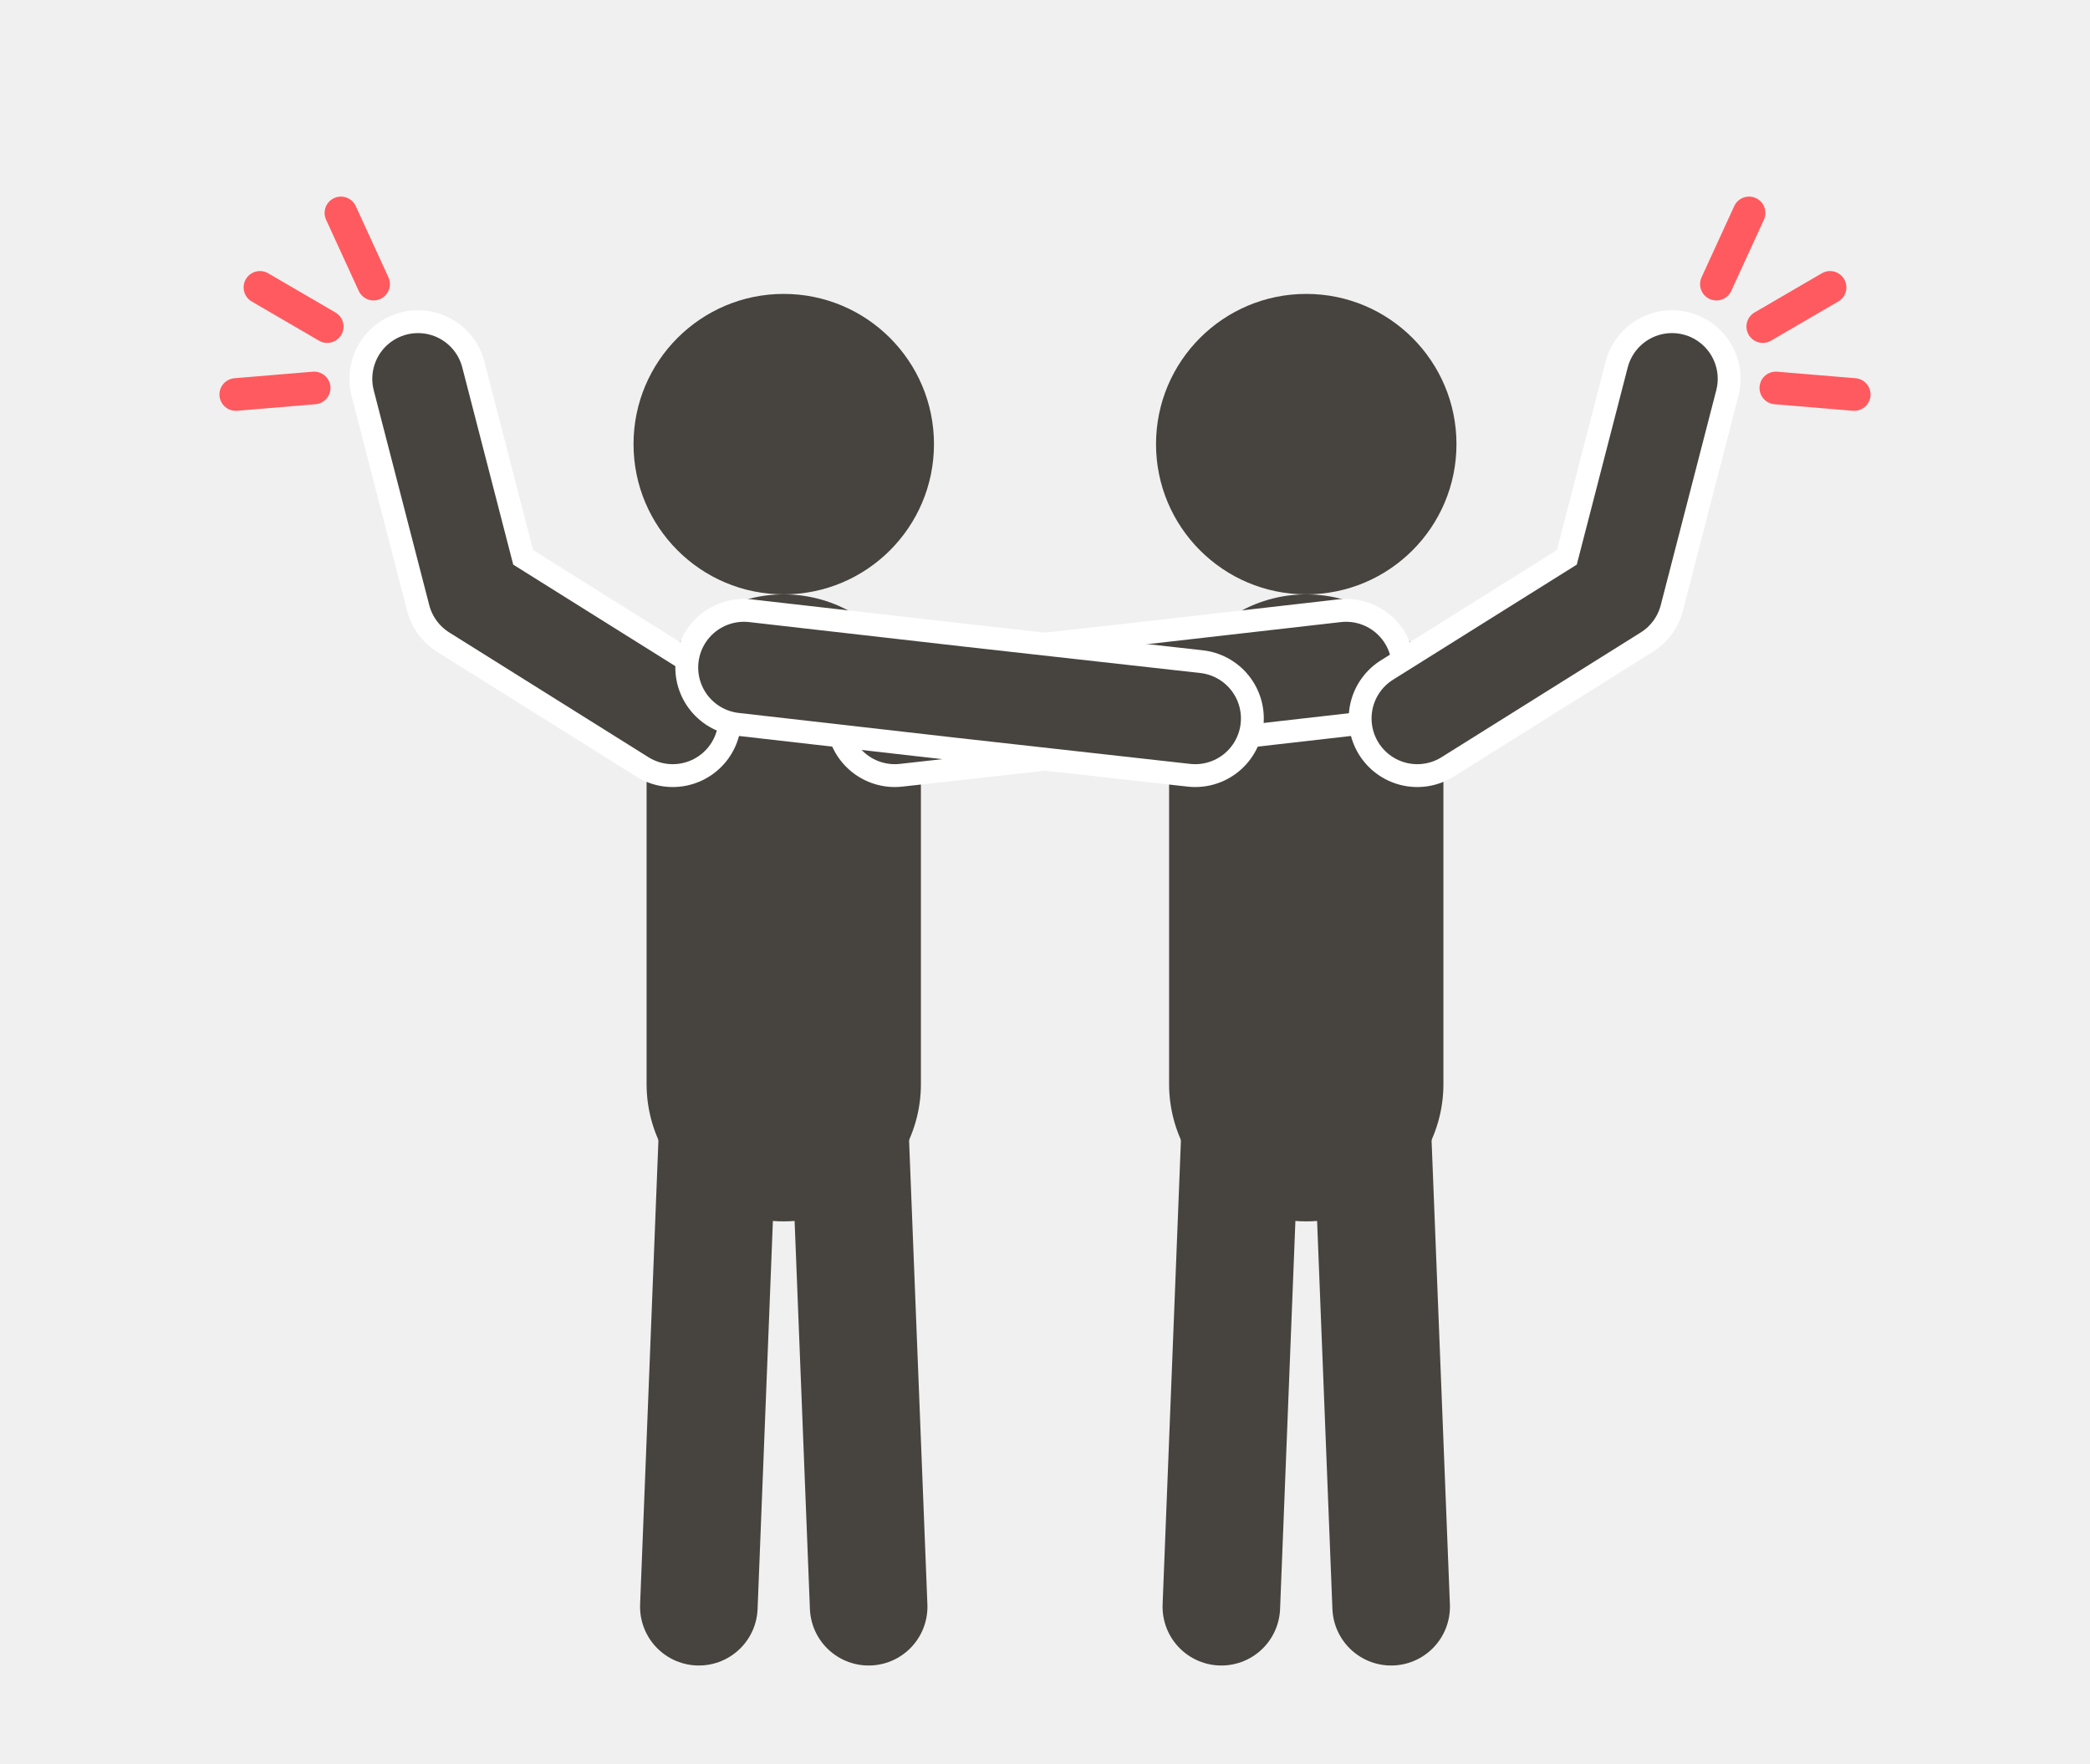
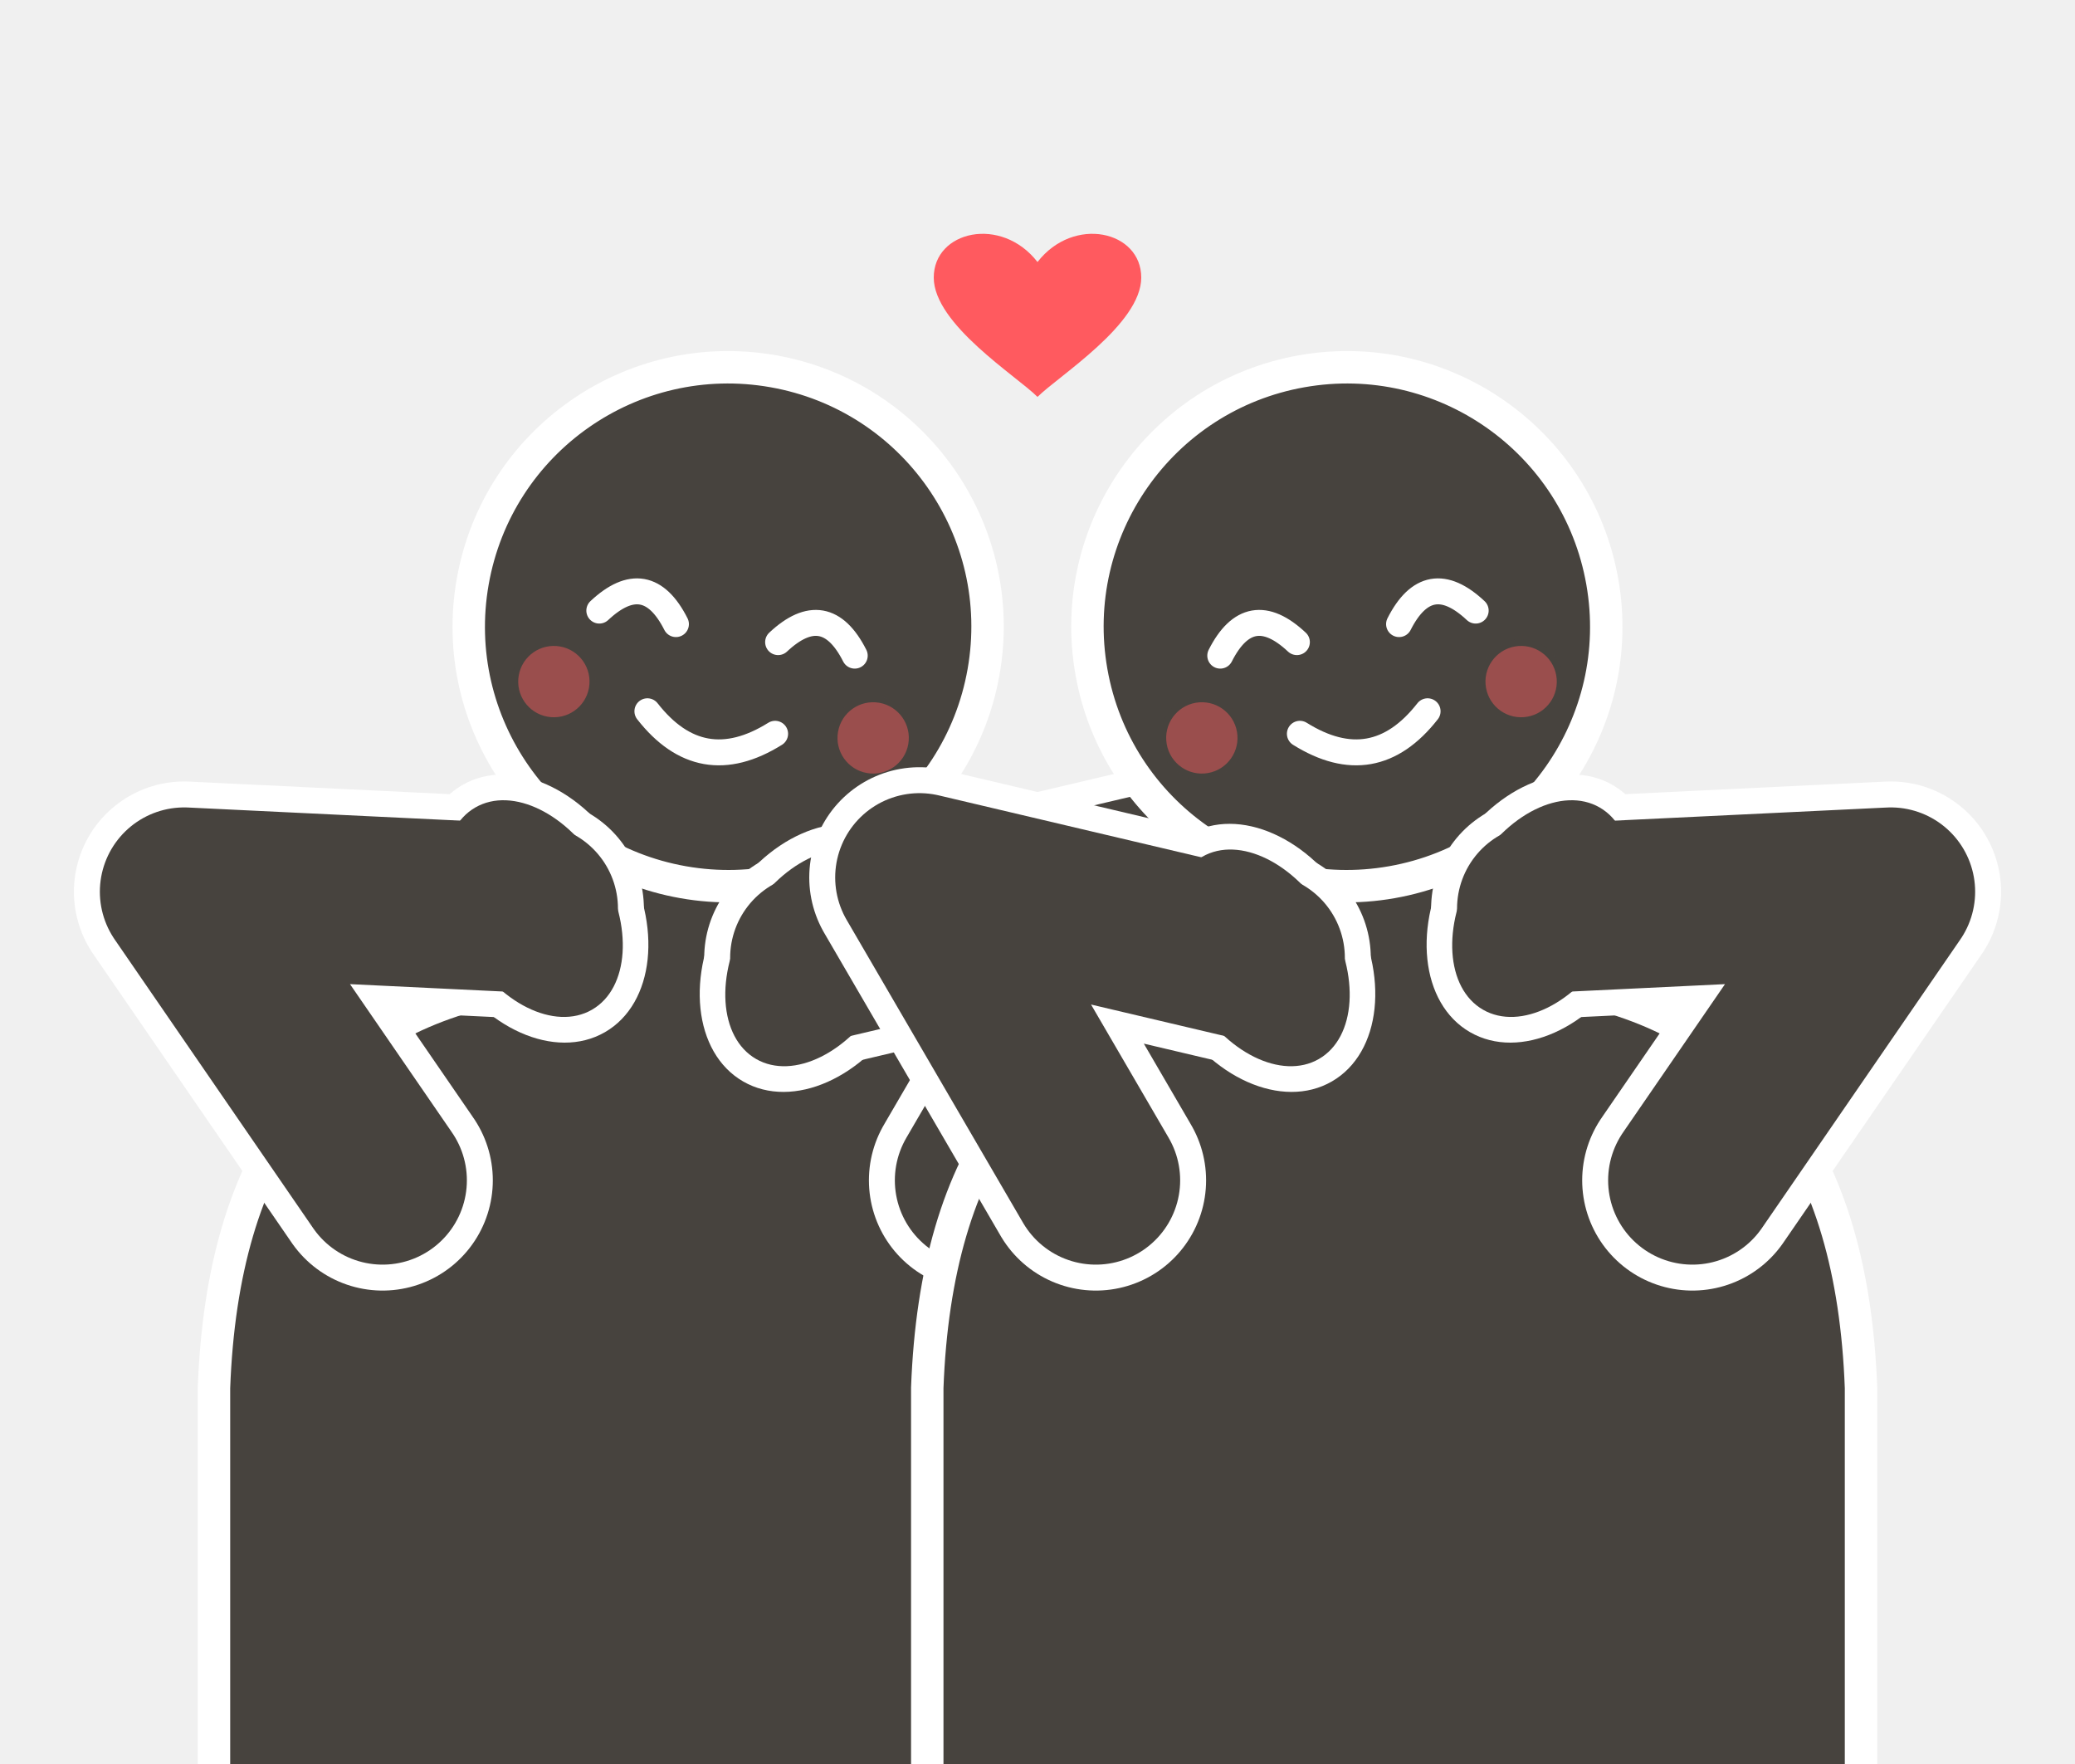
- <svg xmlns="http://www.w3.org/2000/svg" viewBox="0 0 320 270" role="img" aria-label="어깨동무">
+ <svg xmlns="http://www.w3.org/2000/svg" viewBox="0 0 320 272" role="img" aria-label="꽃받침">
  <g fill="none" stroke="#47433e" stroke-linecap="round" stroke-linejoin="round">
-     <path d="M110 170 L107 246" stroke-width="18" />
-     <path d="M130 170 L133 246" stroke-width="18" />
-     <path d="M120 112 L120 166" stroke-width="42" />
-     <circle cx="120" cy="68" r="23" fill="#47433e" stroke="none" />
-     <path d="M190 170 L187 246" stroke-width="18" />
-     <path d="M210 170 L213 246" stroke-width="18" />
-     <path d="M200 112 L200 166" stroke-width="42" />
-     <circle cx="200" cy="68" r="23" fill="#47433e" stroke="none" />
-     <path d="M103 110 L72.5 90.9 L64 58" stroke="#ffffff" stroke-width="21" />
-     <path d="M103 110 L72.5 90.9 L64 58" stroke-width="14" />
-     <path d="M137 110 L172.8 106 L206.1 102.2" stroke="#ffffff" stroke-width="21" />
-     <path d="M137 110 L172.8 106 L206.1 102.2" stroke-width="14" />
-     <path d="M183 110 L147.2 106 L113.9 102.2" stroke="#ffffff" stroke-width="21" />
-     <path d="M183 110 L147.2 106 L113.9 102.2" stroke-width="14" />
-     <path d="M217 110 L247.5 90.9 L256 58" stroke="#ffffff" stroke-width="21" />
-     <path d="M217 110 L247.5 90.9 L256 58" stroke-width="14" />
-     <path d="M48.1 59.4 L36.1 60.4" stroke="#ff5a5f" stroke-width="5" />
-     <path d="M50.1 50 L39.8 44" stroke="#ff5a5f" stroke-width="5" />
-     <path d="M57.2 43.5 L52.2 32.6" stroke="#ff5a5f" stroke-width="5" />
-     <path d="M262.8 43.5 L267.8 32.6" stroke="#ff5a5f" stroke-width="5" />
-     <path d="M269.9 50 L280.2 44" stroke="#ff5a5f" stroke-width="5" />
-     <path d="M271.9 59.4 L283.9 60.4" stroke="#ff5a5f" stroke-width="5" />
+     <path transform="translate(105 0) rotate(0 0 272) translate(0 272) scale(1) translate(0 -272)" d="M-72 420 L-72 214 Q-70 160 -26 152 L26 152 Q70 160 72 214 L72 420 Z" fill="#47433e" stroke="#ffffff" stroke-width="5" />
+     <rect transform="translate(105 0) rotate(0 0 272) translate(0 272) scale(1) translate(0 -272)" x="-15" y="118" width="30" height="44" rx="8" fill="#47433e" stroke="none" />
+     <g transform="translate(105 0) rotate(0 0 272) translate(0 272) scale(1) translate(0 -272) rotate(10 0 138) translate(0 96)">
+       <circle r="40" fill="#47433e" stroke="#ffffff" stroke-width="5" />
+       <path d="M-20 1 Q-14 -7 -8 1" stroke="#ffffff" stroke-width="4" fill="none" />
+       <path d="M8 1 Q14 -7 20 1" stroke="#ffffff" stroke-width="4" fill="none" />
+       <path d="M-10 15 Q0 24 10 15" stroke="#ffffff" stroke-width="4" fill="none" />
+       <circle cx="-25" cy="13" r="6" fill="#ff5a5f" opacity=".45" />
+       <circle cx="25" cy="13" r="6" fill="#ff5a5f" opacity=".45" />
+     </g>
+     <path d="M59 182 L28.4 137.5 L82.3 140.1" stroke="#ffffff" stroke-width="34" />
+     <ellipse cx="82.3" cy="140.1" rx="16" ry="22" transform="rotate(-210 82.3 140.1)" fill="#ffffff" stroke="none" />
+     <path d="M59 182 L28.4 137.5 L82.3 140.1" stroke-width="26" />
+     <ellipse cx="82.3" cy="140.1" rx="12" ry="18" transform="rotate(-210 82.3 140.1)" fill="#47433e" stroke="none" />
+     <path d="M151 182 L178.2 135.3 L125.6 147.7" stroke="#ffffff" stroke-width="34" />
+     <ellipse cx="125.6" cy="147.7" rx="16" ry="22" transform="rotate(-150 125.6 147.7)" fill="#ffffff" stroke="none" />
+     <path d="M151 182 L178.2 135.3 L125.6 147.7" stroke-width="26" />
+     <ellipse cx="125.6" cy="147.7" rx="12" ry="18" transform="rotate(-150 125.6 147.7)" fill="#47433e" stroke="none" />
+     <path transform="translate(215 0) rotate(0 0 272) translate(0 272) scale(1) translate(0 -272)" d="M-72 420 L-72 214 Q-70 160 -26 152 L26 152 Q70 160 72 214 L72 420 Z" fill="#47433e" stroke="#ffffff" stroke-width="5" />
+     <rect transform="translate(215 0) rotate(0 0 272) translate(0 272) scale(1) translate(0 -272)" x="-15" y="118" width="30" height="44" rx="8" fill="#47433e" stroke="none" />
+     <g transform="translate(215 0) rotate(0 0 272) translate(0 272) scale(1) translate(0 -272) rotate(-10 0 138) translate(0 96)">
+       <circle r="40" fill="#47433e" stroke="#ffffff" stroke-width="5" />
+       <path d="M-20 1 Q-14 -7 -8 1" stroke="#ffffff" stroke-width="4" fill="none" />
+       <path d="M8 1 Q14 -7 20 1" stroke="#ffffff" stroke-width="4" fill="none" />
+       <path d="M-10 15 Q0 24 10 15" stroke="#ffffff" stroke-width="4" fill="none" />
+       <circle cx="-25" cy="13" r="6" fill="#ff5a5f" opacity=".45" />
+       <circle cx="25" cy="13" r="6" fill="#ff5a5f" opacity=".45" />
+     </g>
+     <path d="M169 182 L141.8 135.3 L194.4 147.7" stroke="#ffffff" stroke-width="34" />
+     <ellipse cx="194.4" cy="147.7" rx="16" ry="22" transform="rotate(-210 194.4 147.7)" fill="#ffffff" stroke="none" />
+     <path d="M169 182 L141.8 135.3 L194.4 147.7" stroke-width="26" />
+     <ellipse cx="194.4" cy="147.7" rx="12" ry="18" transform="rotate(-210 194.4 147.7)" fill="#47433e" stroke="none" />
+     <path d="M261 182 L291.6 137.5 L237.7 140.1" stroke="#ffffff" stroke-width="34" />
+     <ellipse cx="237.7" cy="140.1" rx="16" ry="22" transform="rotate(-150 237.7 140.1)" fill="#ffffff" stroke="none" />
+     <path d="M261 182 L291.6 137.5 L237.7 140.1" stroke-width="26" />
+     <ellipse cx="237.7" cy="140.1" rx="12" ry="18" transform="rotate(-150 237.7 140.1)" fill="#47433e" stroke="none" />
+     <path transform="translate(160 50) scale(0.8)" fill="#ff5a5f" stroke="none" d="M0 14 C-4 10 -20 0 -20 -9 C-20 -18 -7 -21 0 -12 C7 -21 20 -18 20 -9 C20 0 4 10 0 14Z" />
  </g>
</svg>
